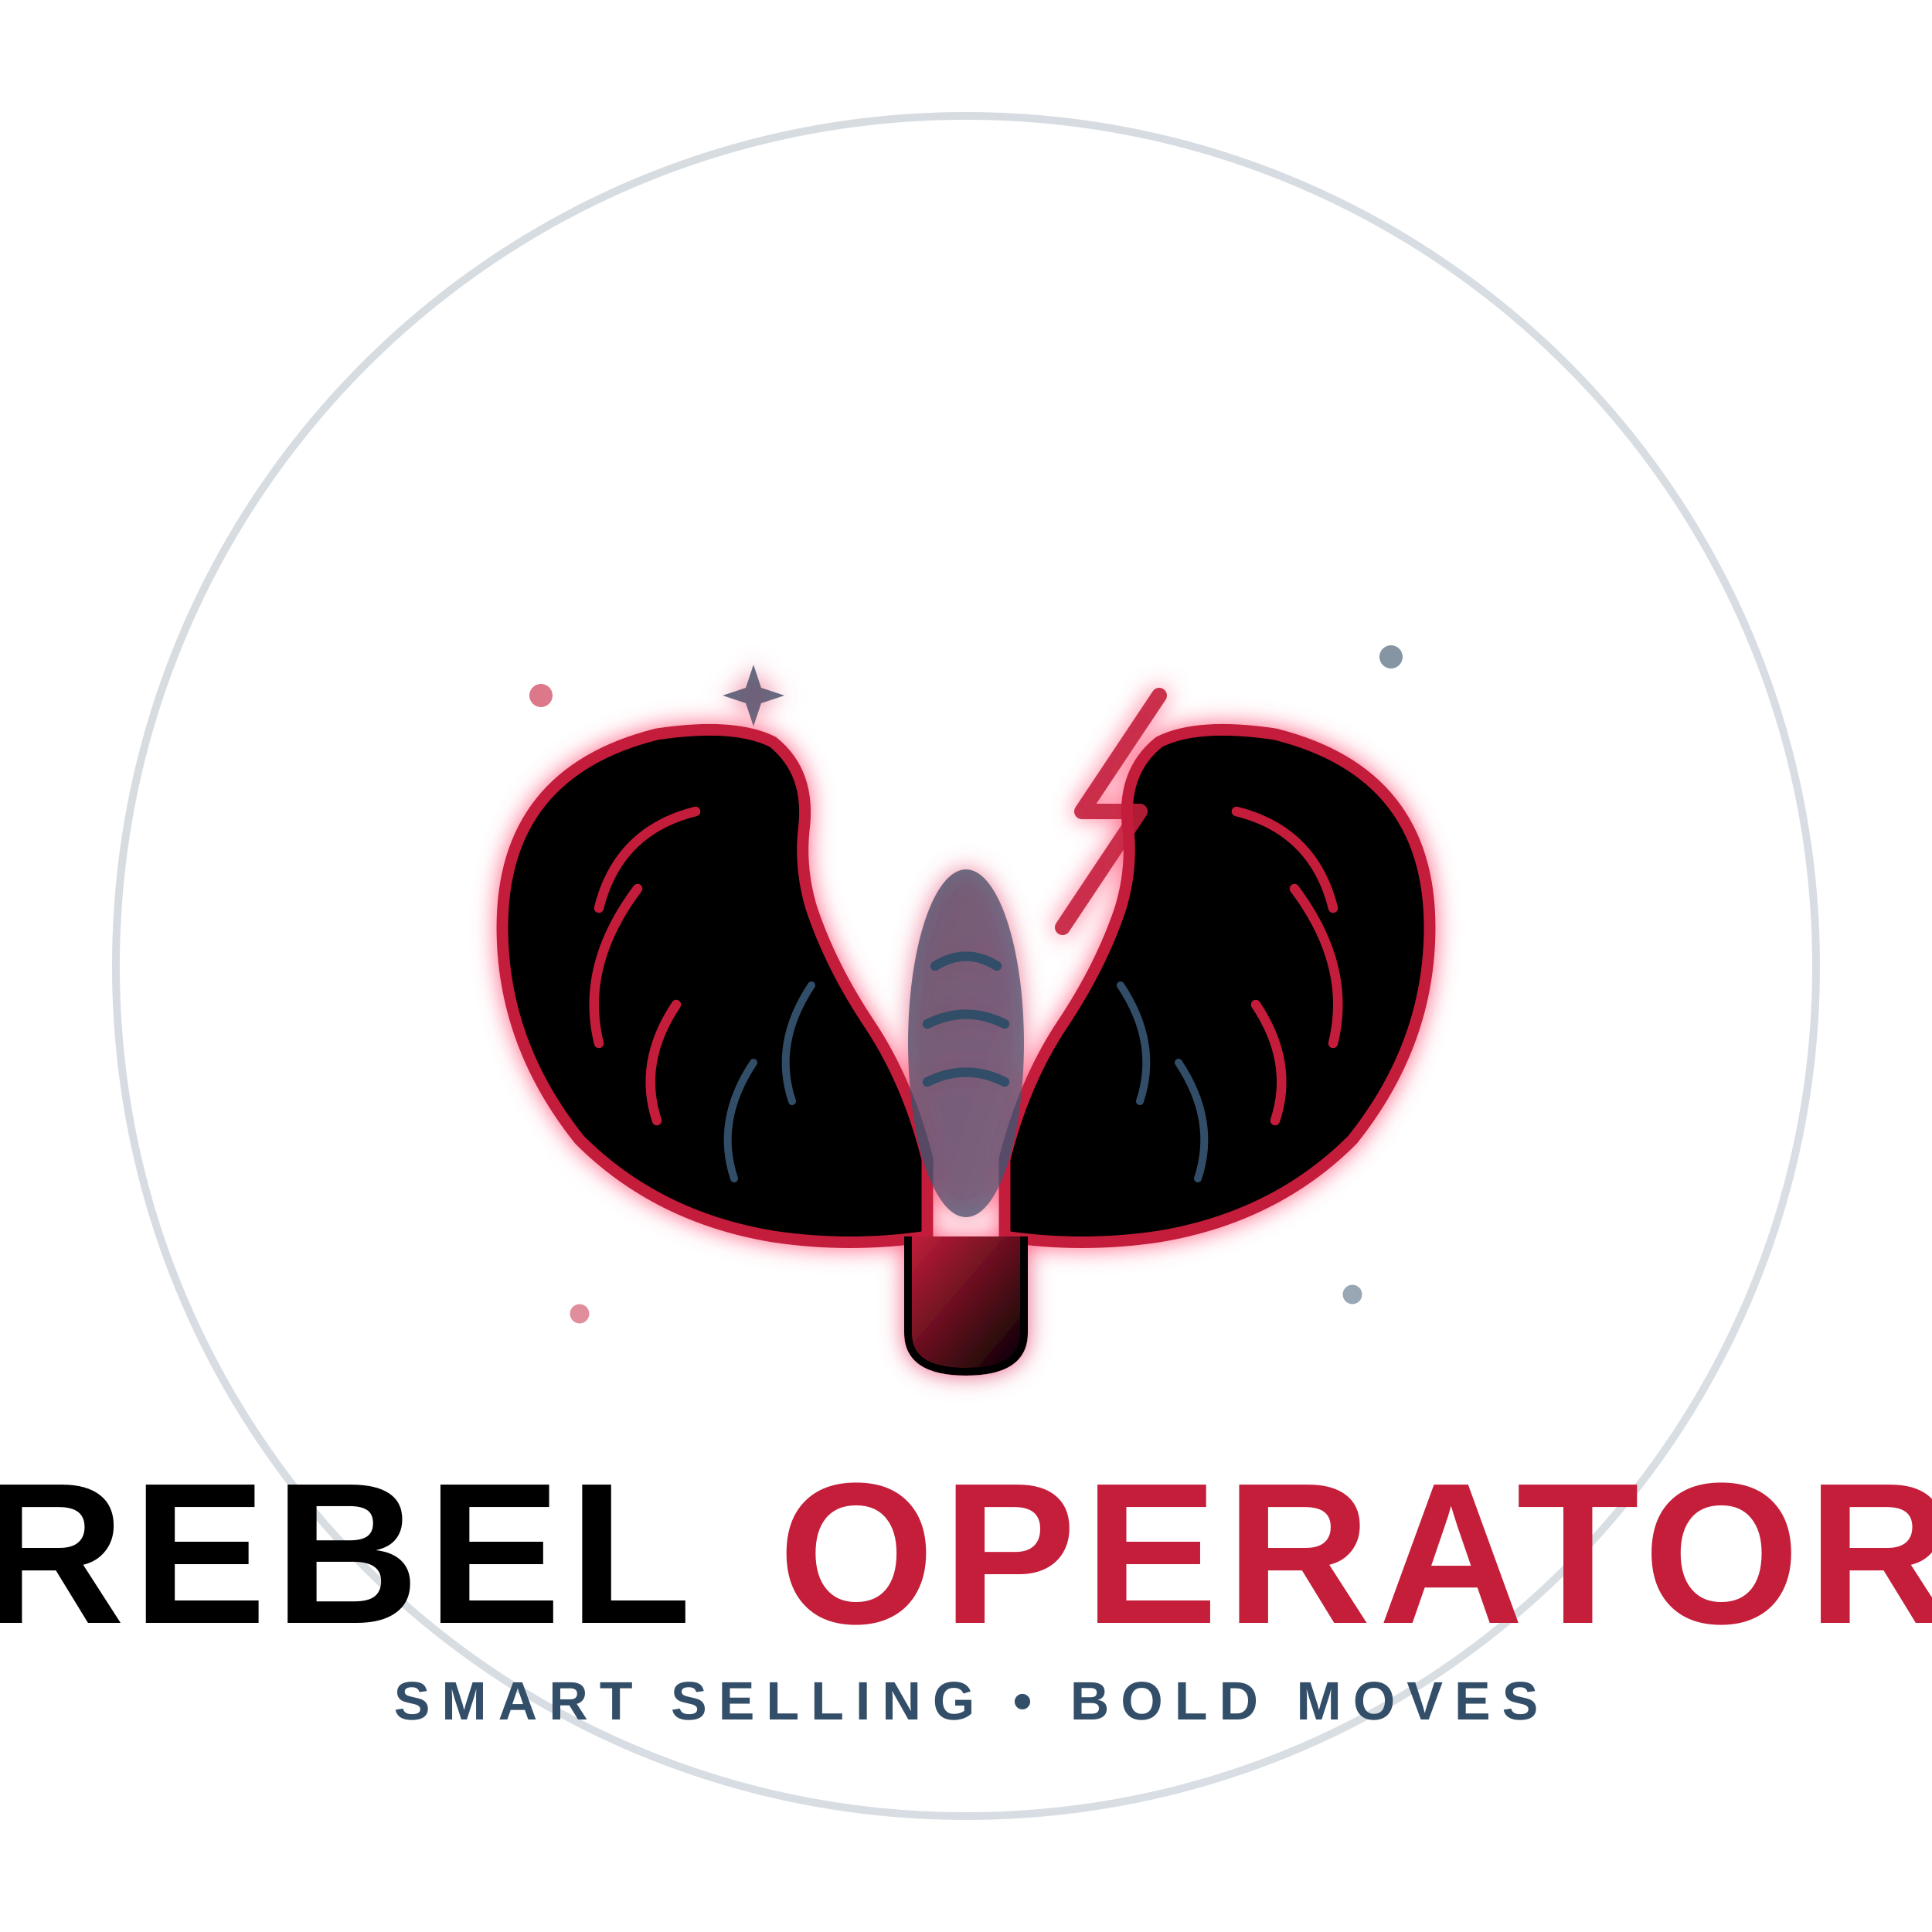
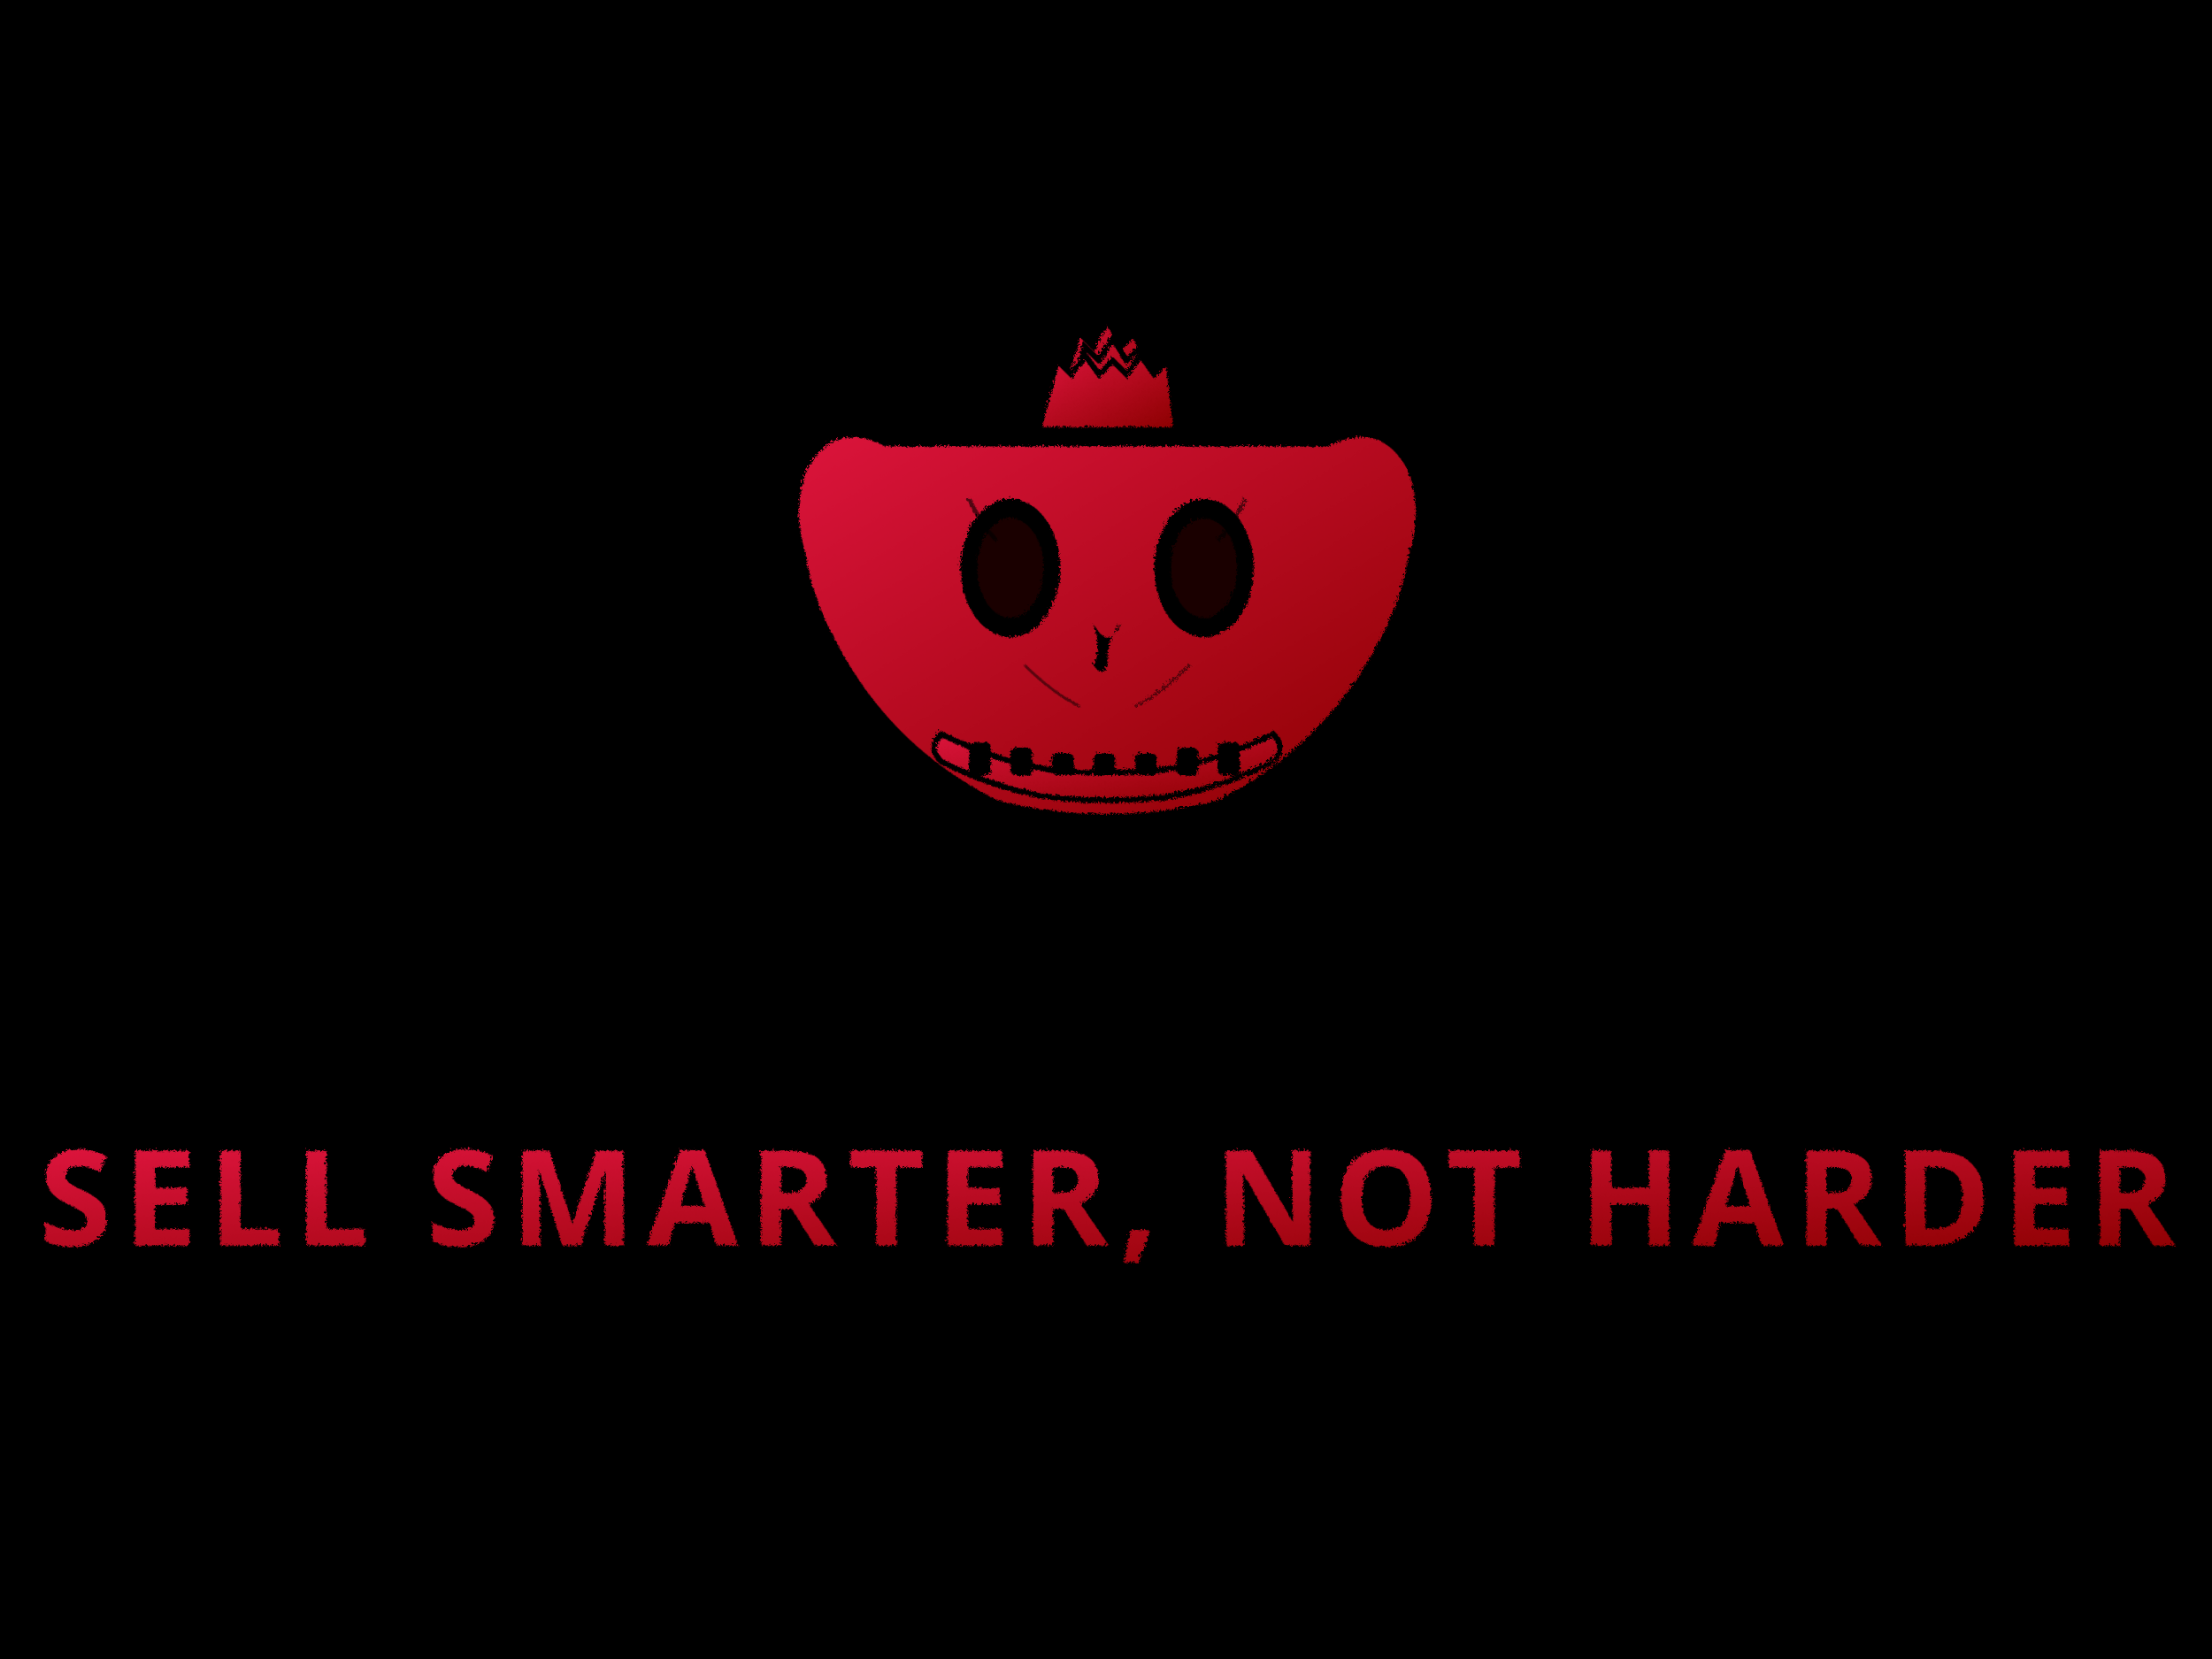
- <svg xmlns="http://www.w3.org/2000/svg" viewBox="0 0 500 500" width="500" height="500">
+ <svg xmlns="http://www.w3.org/2000/svg" viewBox="0 0 800 600" width="800" height="600">
  <defs>
-     <linearGradient id="brainGrad" x1="0%" y1="0%" x2="100%" y2="100%">
-       <stop offset="0%" style="stop-color:#C41E3A;stop-opacity:1" />
-       <stop offset="100%" style="stop-color:#000000;stop-opacity:1" />
+     <rect id="bg" width="800" height="600" fill="#000000" />
+     <linearGradient id="redGrad" x1="0%" y1="0%" x2="100%" y2="100%">
+       <stop offset="0%" style="stop-color:#DC143C;stop-opacity:1" />
+       <stop offset="100%" style="stop-color:#8B0000;stop-opacity:1" />
    </linearGradient>
-     <linearGradient id="accentGrad" x1="0%" y1="0%" x2="100%" y2="100%">
-       <stop offset="0%" style="stop-color:#334E68;stop-opacity:1" />
-       <stop offset="100%" style="stop-color:#415A77;stop-opacity:1" />
-     </linearGradient>
-     <filter id="redGlow" x="-50%" y="-50%" width="200%" height="200%">
-       <feGaussianBlur in="SourceGraphic" stdDeviation="3" result="blur" />
-       <feColorMatrix in="blur" type="matrix" values="1 0 0 0 0.769  0 0 0 0 0.118  0 0 0 0 0.227  0 0 0 1 0" result="glow" />
-       <feMerge>
-         <feMergeNode in="glow" />
-         <feMergeNode in="SourceGraphic" />
-       </feMerge>
+     <filter id="distress" x="-20%" y="-20%" width="140%" height="140%">
+       <feTurbulence baseFrequency="0.9" numOctaves="3" result="noise" />
+       <feDisplacementMap in="SourceGraphic" in2="noise" scale="2" />
    </filter>
  </defs>
-   <circle cx="250" cy="250" r="220" fill="none" stroke="url(#accentGrad)" stroke-width="2" opacity="0.2" />
-   <g id="brain" transform="translate(250, 250)" filter="url(#redGlow)">
-     <path d="M -80,-60              Q -120,-50 -120,-10              Q -120,20 -100,45              Q -80,65 -50,70              Q -30,73 -10,70              L -10,50              Q -15,30 -25,15              Q -35,0 -40,-15              Q -43,-25 -42,-35              Q -40,-50 -50,-58              Q -60,-63 -80,-60 Z" fill="#000000" stroke="#C41E3A" stroke-width="3" />
-     <path d="M -70,-40 Q -90,-35 -95,-15" fill="none" stroke="#C41E3A" stroke-width="2.5" stroke-linecap="round" />
-     <path d="M -85,-20 Q -100,0 -95,20" fill="none" stroke="#C41E3A" stroke-width="2.5" stroke-linecap="round" />
-     <path d="M -75,10 Q -85,25 -80,40" fill="none" stroke="#C41E3A" stroke-width="2.5" stroke-linecap="round" />
-     <path d="M -55,25 Q -65,40 -60,55" fill="none" stroke="#334E68" stroke-width="2" stroke-linecap="round" />
-     <path d="M -40,5 Q -50,20 -45,35" fill="none" stroke="#334E68" stroke-width="2" stroke-linecap="round" />
-     <path d="M 80,-60              Q 120,-50 120,-10              Q 120,20 100,45              Q 80,65 50,70              Q 30,73 10,70              L 10,50              Q 15,30 25,15              Q 35,0 40,-15              Q 43,-25 42,-35              Q 40,-50 50,-58              Q 60,-63 80,-60 Z" fill="#000000" stroke="#C41E3A" stroke-width="3" />
-     <path d="M 70,-40 Q 90,-35 95,-15" fill="none" stroke="#C41E3A" stroke-width="2.5" stroke-linecap="round" />
-     <path d="M 85,-20 Q 100,0 95,20" fill="none" stroke="#C41E3A" stroke-width="2.5" stroke-linecap="round" />
-     <path d="M 75,10 Q 85,25 80,40" fill="none" stroke="#C41E3A" stroke-width="2.5" stroke-linecap="round" />
-     <path d="M 55,25 Q 65,40 60,55" fill="none" stroke="#334E68" stroke-width="2" stroke-linecap="round" />
-     <path d="M 40,5 Q 50,20 45,35" fill="none" stroke="#334E68" stroke-width="2" stroke-linecap="round" />
-     <ellipse cx="0" cy="20" rx="15" ry="45" fill="url(#accentGrad)" opacity="0.8" />
-     <path d="M -8,0 Q 0,-5 8,0" fill="none" stroke="#334E68" stroke-width="2.5" stroke-linecap="round" />
-     <path d="M -10,15 Q 0,10 10,15" fill="none" stroke="#334E68" stroke-width="2.5" stroke-linecap="round" />
-     <path d="M -10,30 Q 0,25 10,30" fill="none" stroke="#334E68" stroke-width="2.5" stroke-linecap="round" />
-     <path d="M -15,70 L -15,95 Q -15,105 0,105 Q 15,105 15,95 L 15,70" fill="url(#brainGrad)" stroke="#000000" stroke-width="2" />
-     <path d="M 50,-70 L 30,-40 L 45,-40 L 25,-10" fill="none" stroke="#C41E3A" stroke-width="4" stroke-linecap="round" stroke-linejoin="round" opacity="0.9" />
-     <g transform="translate(-55, -70)" opacity="0.8">
-       <path d="M 0,-8 L 2,-2 L 8,0 L 2,2 L 0,8 L -2,2 L -8,0 L -2,-2 Z" fill="#334E68" />
-     </g>
+   <use href="#bg" />
+   <g id="skull" transform="translate(400, 200)" filter="url(#distress)">
+     <path d="M -80,-40              Q -100,-50 -110,-30              Q -115,-15 -110,0              Q -108,15 -100,30              Q -90,50 -75,65              Q -60,80 -40,90              Q -20,95 0,95              Q 20,95 40,90              Q 60,80 75,65              Q 90,50 100,30              Q 108,15 110,0              Q 115,-15 110,-30              Q 100,-50 80,-40              Z" fill="url(#redGrad)" stroke="#000000" stroke-width="2" />
+     <ellipse cx="-35" cy="5" rx="18" ry="25" fill="#000000" />
+     <ellipse cx="-35" cy="5" rx="12" ry="18" fill="#1a0000" />
+     <ellipse cx="35" cy="5" rx="18" ry="25" fill="#000000" />
+     <ellipse cx="35" cy="5" rx="12" ry="18" fill="#1a0000" />
+     <path d="M -5,25              Q 0,35 5,25              Q 0,30 0,40              Q -2,45 -5,40              Q -2,35 -5,25 Z" fill="#000000" />
+     <path d="M -60,65              Q -40,75 -20,78              Q 0,80 20,78              Q 40,75 60,65              Q 65,70 60,75              Q 40,85 20,88              Q 0,90 -20,88              Q -40,85 -60,75              Q -65,70 -60,65 Z" fill="url(#redGrad)" stroke="#000000" stroke-width="2" />
+     <rect x="-50" y="68" width="8" height="12" fill="#000000" rx="2" />
+     <rect x="-35" y="70" width="8" height="10" fill="#000000" rx="2" />
+     <rect x="-20" y="72" width="8" height="8" fill="#000000" rx="2" />
+     <rect x="-5" y="72" width="8" height="8" fill="#000000" rx="2" />
+     <rect x="10" y="72" width="8" height="8" fill="#000000" rx="2" />
+     <rect x="25" y="70" width="8" height="10" fill="#000000" rx="2" />
+     <rect x="40" y="68" width="8" height="12" fill="#000000" rx="2" />
+     <path d="M -50,-20 Q -45,-10 -40,-5" fill="none" stroke="#000000" stroke-width="1.5" opacity="0.6" />
+     <path d="M 50,-20 Q 45,-10 40,-5" fill="none" stroke="#000000" stroke-width="1.5" opacity="0.6" />
+     <path d="M -30,40 Q -20,50 -10,55" fill="none" stroke="#000000" stroke-width="1" opacity="0.5" />
+     <path d="M 30,40 Q 20,50 10,55" fill="none" stroke="#000000" stroke-width="1" opacity="0.5" />
  </g>
-   <g id="text" transform="translate(250, 420)">
-     <text x="0" y="0" font-family="Arial Black, Arial, sans-serif" font-size="52" font-weight="900" text-anchor="middle" letter-spacing="2">
-       <tspan fill="#000000">REBEL</tspan>
-       <tspan fill="#C41E3A" dx="8">OPERATOR</tspan>
-     </text>
-     <text x="0" y="25" font-family="Arial, sans-serif" font-size="14" font-weight="600" text-anchor="middle" letter-spacing="3" fill="#334E68">
-       SMART SELLING • BOLD MOVES
+   <g id="mohawk" transform="translate(400, 200)" filter="url(#distress)">
+     <path d="M -20,-50              L -10,-80              L -5,-75              L 0,-85              L 5,-75              L 10,-80              L 20,-50 Z" fill="url(#redGrad)" stroke="#000000" stroke-width="2" />
+     <path d="M -15,-50              L -8,-75              L -3,-70              L 2,-78              L 7,-70              L 12,-75              L 15,-50 Z" fill="url(#redGrad)" stroke="#000000" stroke-width="2" />
+     <path d="M -25,-45              L -18,-70              L -13,-65              L -8,-72              L -3,-65              L 2,-70              L 7,-65              L 12,-72              L 17,-65              L 22,-70              L 25,-45 Z" fill="url(#redGrad)" stroke="#000000" stroke-width="2" />
+   </g>
+   <g id="text" transform="translate(400, 450)">
+     <text x="0" y="0" font-family="Arial Black, Impact, sans-serif" font-size="48" font-weight="900" text-anchor="middle" letter-spacing="4" fill="url(#redGrad)" filter="url(#distress)">
+       SELL SMARTER, NOT HARDER
    </text>
  </g>
-   <circle cx="140" cy="180" r="3" fill="#C41E3A" opacity="0.6" />
-   <circle cx="360" cy="170" r="3" fill="#334E68" opacity="0.6" />
-   <circle cx="150" cy="340" r="2.5" fill="#C41E3A" opacity="0.5" />
-   <circle cx="350" cy="335" r="2.5" fill="#334E68" opacity="0.5" />
</svg>
